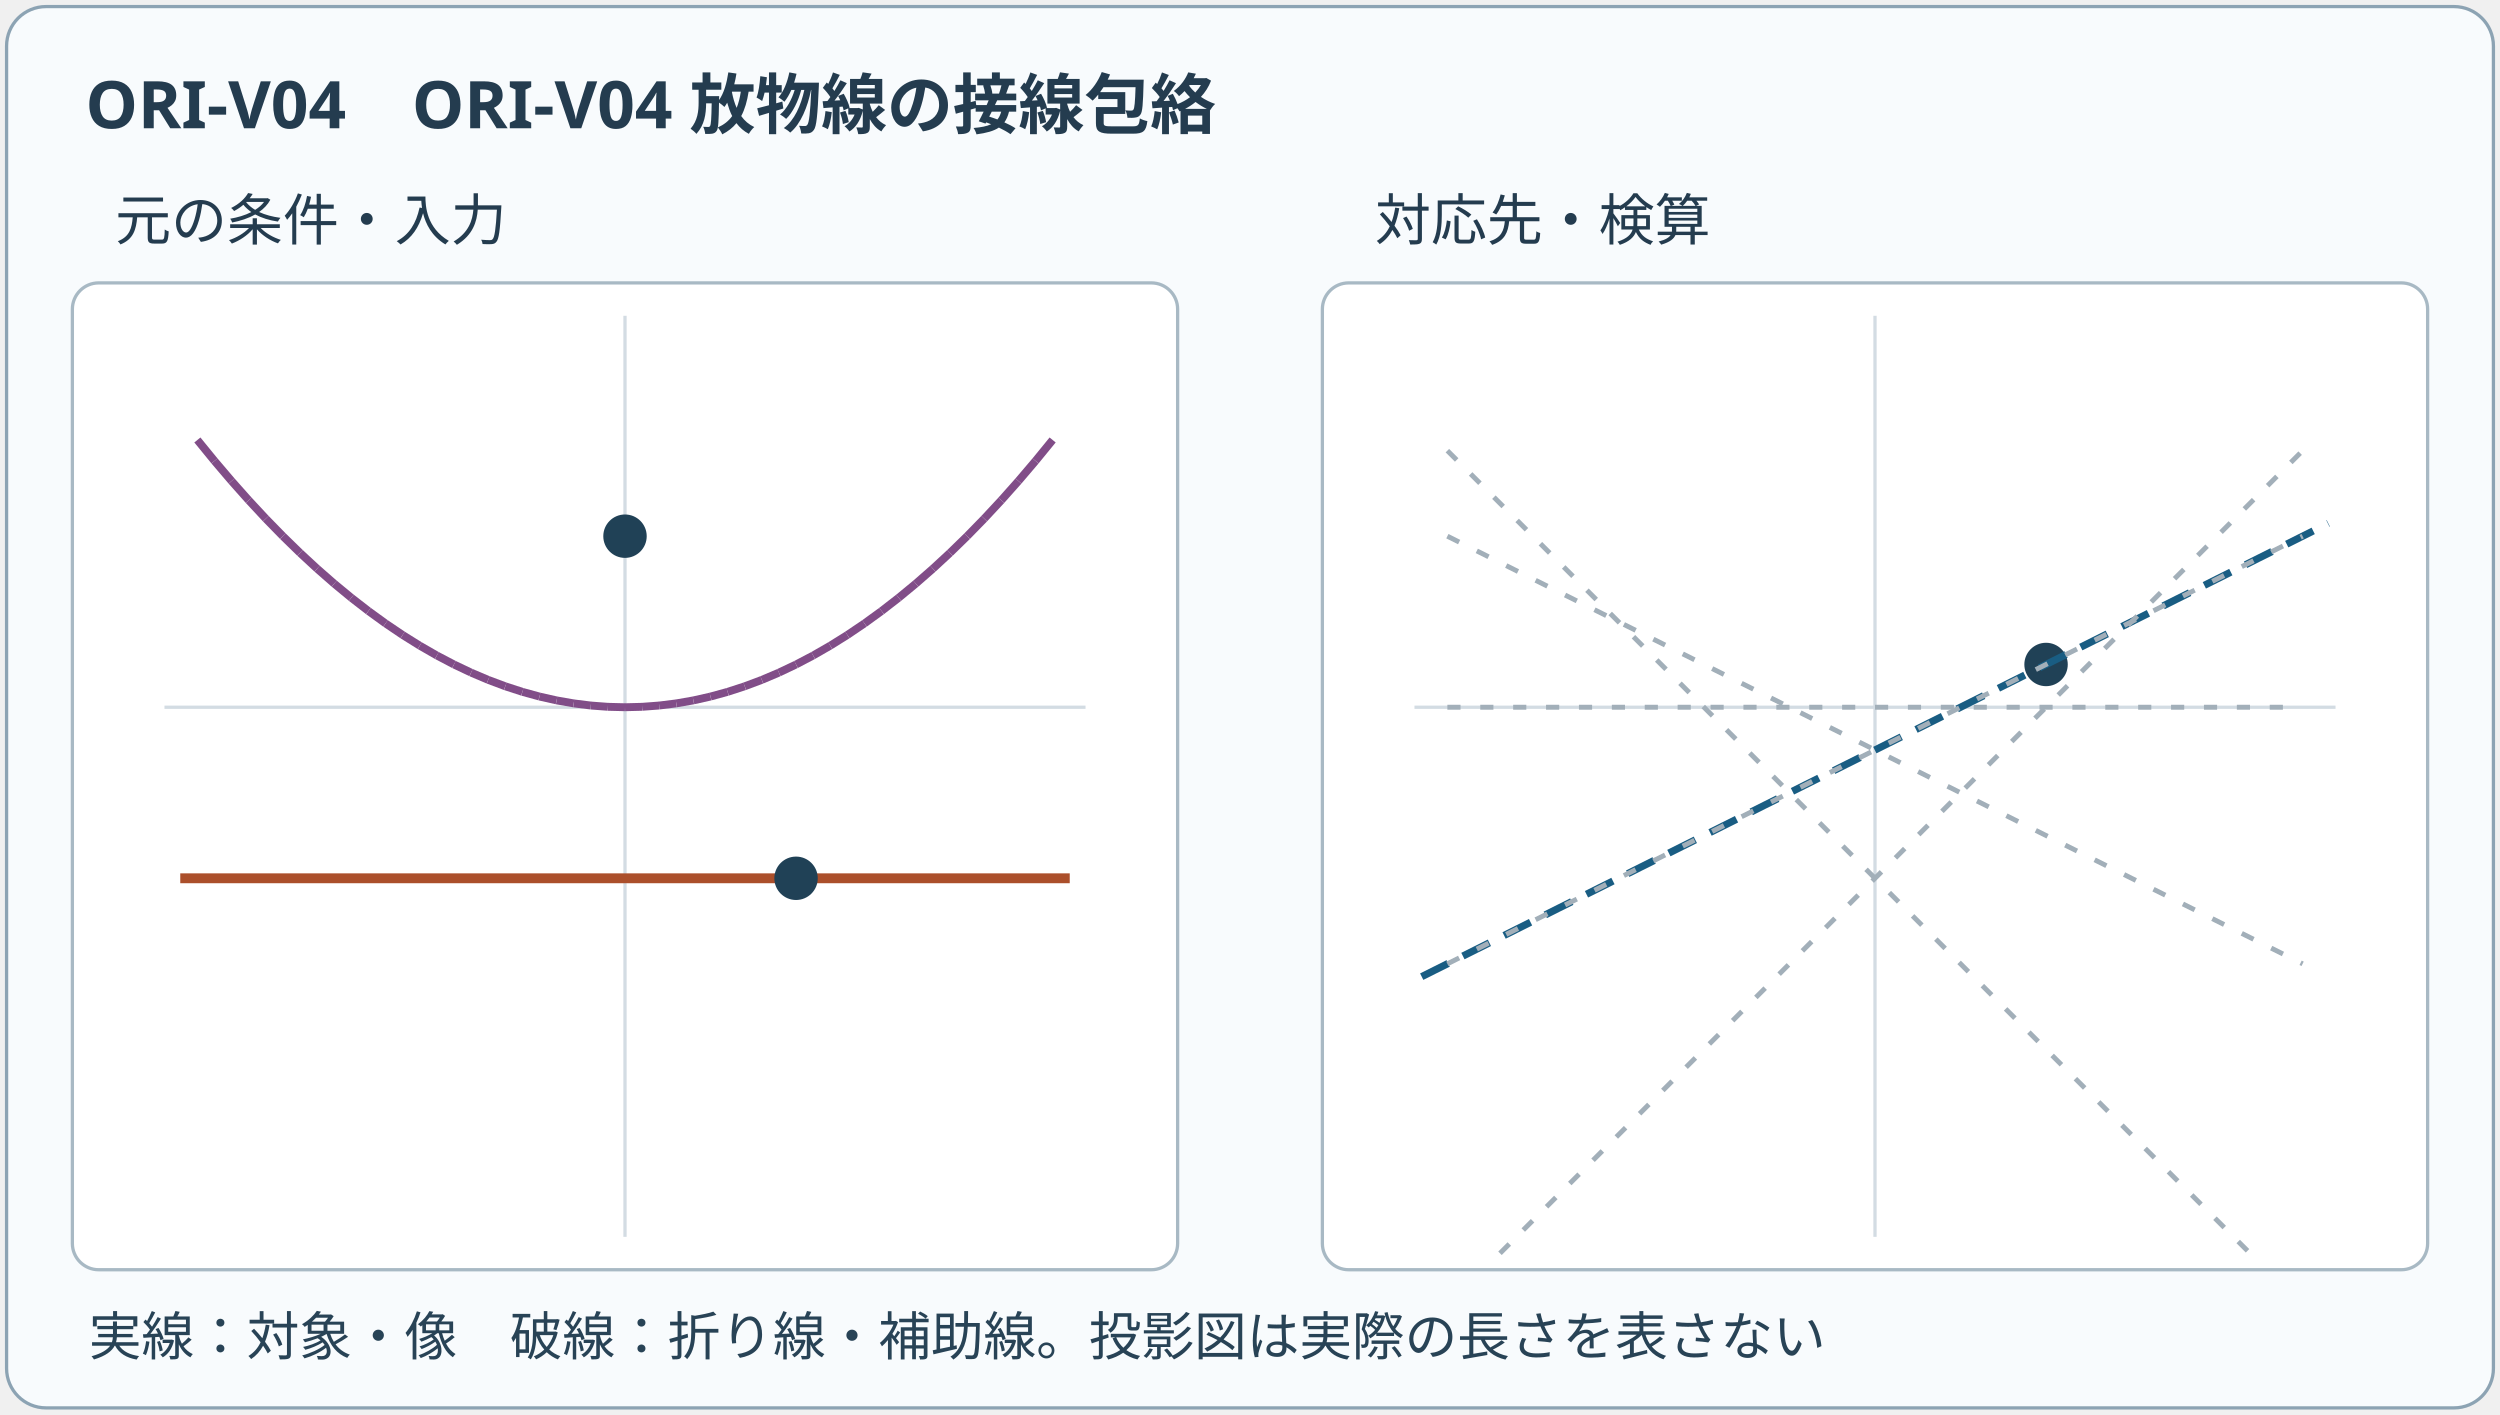
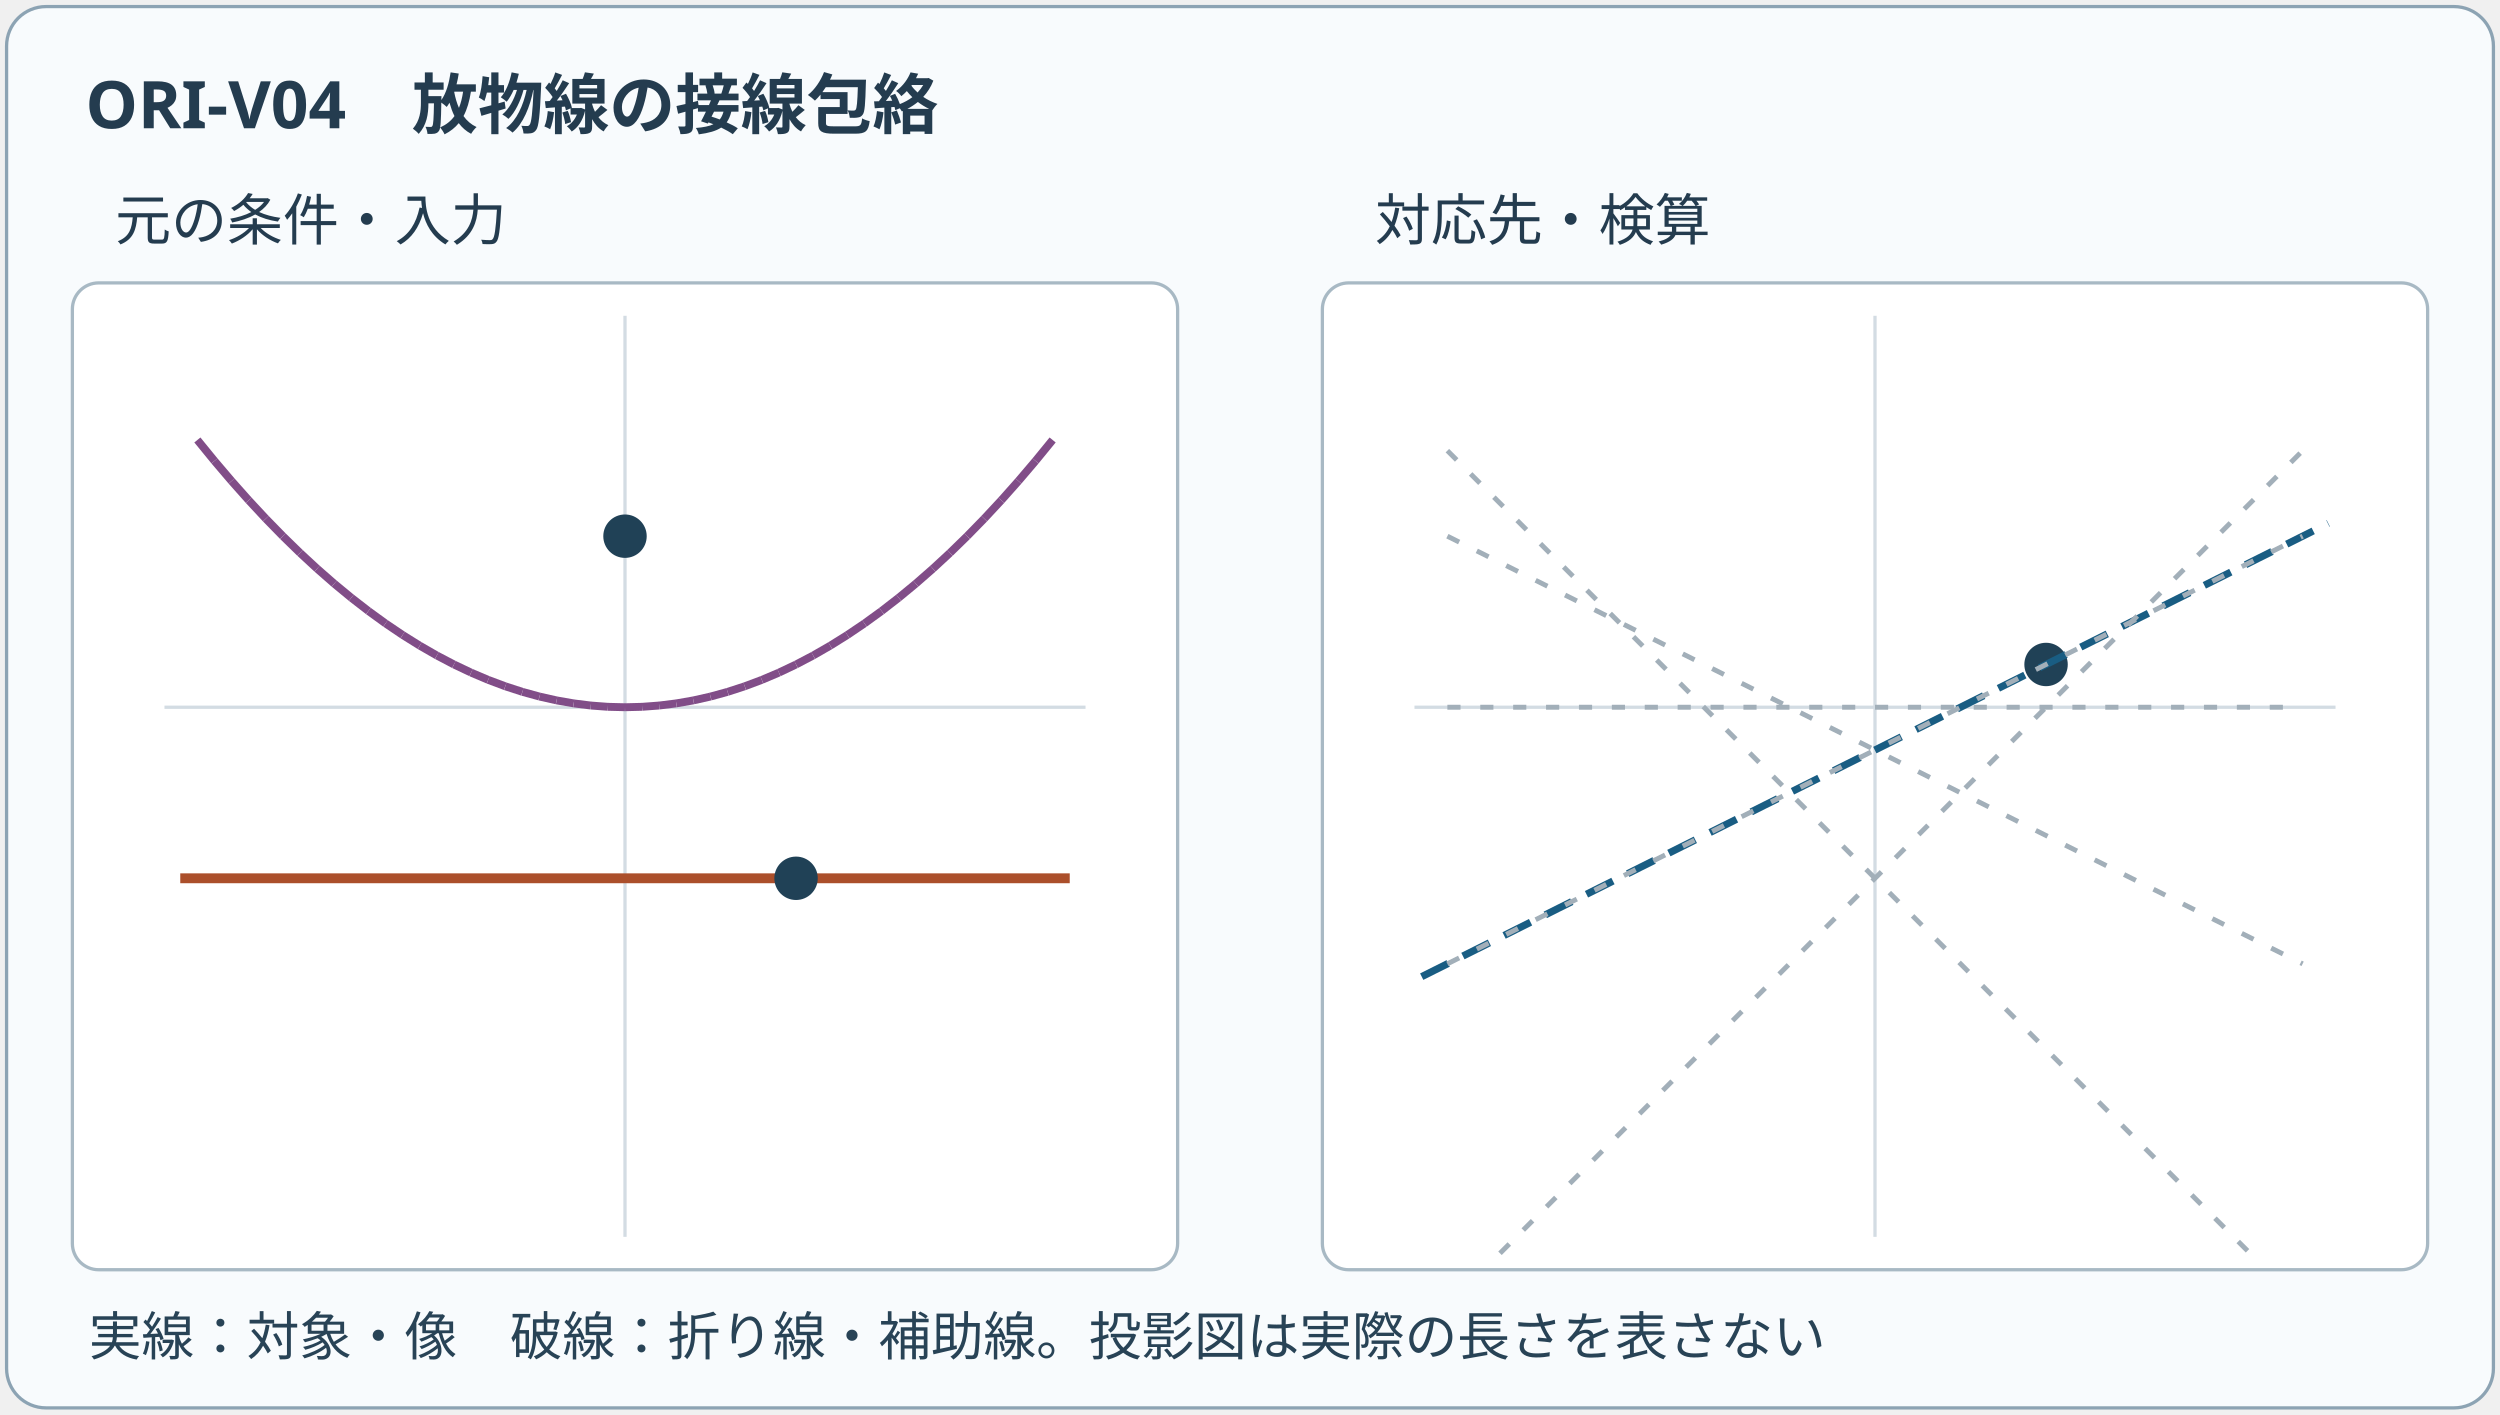
<svg xmlns="http://www.w3.org/2000/svg" viewBox="0 0 760 430" role="img" aria-labelledby="title desc" data-layout-lint="strict">
  <defs>
    <clipPath id="ori-b-left">
      <rect x="24" y="89" width="332" height="294" />
    </clipPath>
    <clipPath id="ori-b-right">
      <rect x="404" y="89" width="332" height="294" />
    </clipPath>
  </defs>
  <rect x="2" y="2" width="756" height="426" rx="12" fill="#f8fbfd" stroke="#8ca3b3" />
  <rect x="22" y="86" width="336" height="300" rx="8" fill="#fff" stroke="#a8b9c4" />
  <rect x="402" y="86" width="336" height="300" rx="8" fill="#fff" stroke="#a8b9c4" />
-   <text x="26" y="39" font-size="20" font-weight="700" font-family="system-ui,sans-serif" fill="#243c4f">ORI-V04　ORI-V04 放物線の接線包絡</text>
+   <text x="26" y="39" font-size="20" font-weight="700" font-family="system-ui,sans-serif" fill="#243c4f">ORI-V04　放物線の接線包絡</text>
  <text x="35" y="73" font-size="17" font-family="system-ui,sans-serif" fill="#243c4f">元の条件・入力</text>
  <text x="418" y="73" font-size="17" font-family="system-ui,sans-serif" fill="#243c4f">対応先・検算</text>
  <g clip-path="url(#ori-b-left)">
    <line x1="50" y1="215" x2="330" y2="215" stroke="#d3dce3" />
    <line x1="190" y1="96" x2="190" y2="376" stroke="#d3dce3" />
    <line x1="54.80" y1="267.00" x2="325.20" y2="267.00" stroke="#ab4f2b" stroke-width="3" />
    <circle cx="190.00" cy="163.00" r="5.5" fill="#204156" stroke="#204156" stroke-width="2.2" />
    <circle cx="242.00" cy="267.00" r="5.5" fill="#204156" stroke="#204156" stroke-width="2.2" />
    <line x1="60.00" y1="133.75" x2="65.20" y2="140.12" stroke="#814d88" stroke-width="2.4" />
    <line x1="65.20" y1="140.12" x2="70.40" y2="146.23" stroke="#814d88" stroke-width="2.4" />
    <line x1="70.40" y1="146.23" x2="75.60" y2="152.08" stroke="#814d88" stroke-width="2.4" />
    <line x1="75.60" y1="152.08" x2="80.80" y2="157.67" stroke="#814d88" stroke-width="2.4" />
    <line x1="80.80" y1="157.67" x2="86.00" y2="163.00" stroke="#814d88" stroke-width="2.4" />
    <line x1="86.00" y1="163.00" x2="91.20" y2="168.07" stroke="#814d88" stroke-width="2.4" />
    <line x1="91.20" y1="168.07" x2="96.40" y2="172.88" stroke="#814d88" stroke-width="2.4" />
    <line x1="96.40" y1="172.88" x2="101.60" y2="177.43" stroke="#814d88" stroke-width="2.4" />
    <line x1="101.60" y1="177.43" x2="106.80" y2="181.72" stroke="#814d88" stroke-width="2.4" />
    <line x1="106.80" y1="181.72" x2="112.00" y2="185.75" stroke="#814d88" stroke-width="2.4" />
    <line x1="112.00" y1="185.75" x2="117.20" y2="189.52" stroke="#814d88" stroke-width="2.4" />
    <line x1="117.20" y1="189.52" x2="122.40" y2="193.03" stroke="#814d88" stroke-width="2.4" />
    <line x1="122.40" y1="193.03" x2="127.60" y2="196.28" stroke="#814d88" stroke-width="2.4" />
    <line x1="127.60" y1="196.28" x2="132.80" y2="199.27" stroke="#814d88" stroke-width="2.4" />
    <line x1="132.80" y1="199.27" x2="138.00" y2="202.00" stroke="#814d88" stroke-width="2.4" />
    <line x1="138.00" y1="202.00" x2="143.20" y2="204.47" stroke="#814d88" stroke-width="2.4" />
    <line x1="143.20" y1="204.47" x2="148.40" y2="206.68" stroke="#814d88" stroke-width="2.4" />
    <line x1="148.40" y1="206.68" x2="153.60" y2="208.63" stroke="#814d88" stroke-width="2.4" />
    <line x1="153.60" y1="208.63" x2="158.80" y2="210.32" stroke="#814d88" stroke-width="2.4" />
    <line x1="158.80" y1="210.32" x2="164.00" y2="211.75" stroke="#814d88" stroke-width="2.4" />
    <line x1="164.00" y1="211.75" x2="169.20" y2="212.92" stroke="#814d88" stroke-width="2.4" />
    <line x1="169.20" y1="212.92" x2="174.40" y2="213.83" stroke="#814d88" stroke-width="2.4" />
    <line x1="174.40" y1="213.83" x2="179.60" y2="214.48" stroke="#814d88" stroke-width="2.4" />
    <line x1="179.60" y1="214.48" x2="184.80" y2="214.87" stroke="#814d88" stroke-width="2.4" />
    <line x1="184.80" y1="214.87" x2="190.00" y2="215.00" stroke="#814d88" stroke-width="2.4" />
    <line x1="190.00" y1="215.00" x2="195.20" y2="214.87" stroke="#814d88" stroke-width="2.4" />
    <line x1="195.20" y1="214.87" x2="200.40" y2="214.48" stroke="#814d88" stroke-width="2.4" />
    <line x1="200.40" y1="214.48" x2="205.60" y2="213.83" stroke="#814d88" stroke-width="2.4" />
    <line x1="205.60" y1="213.83" x2="210.80" y2="212.92" stroke="#814d88" stroke-width="2.4" />
    <line x1="210.80" y1="212.92" x2="216.00" y2="211.75" stroke="#814d88" stroke-width="2.4" />
    <line x1="216.00" y1="211.75" x2="221.20" y2="210.32" stroke="#814d88" stroke-width="2.4" />
    <line x1="221.20" y1="210.32" x2="226.40" y2="208.63" stroke="#814d88" stroke-width="2.4" />
    <line x1="226.40" y1="208.63" x2="231.60" y2="206.68" stroke="#814d88" stroke-width="2.4" />
    <line x1="231.60" y1="206.68" x2="236.80" y2="204.47" stroke="#814d88" stroke-width="2.4" />
    <line x1="236.80" y1="204.47" x2="242.00" y2="202.00" stroke="#814d88" stroke-width="2.4" />
    <line x1="242.00" y1="202.00" x2="247.20" y2="199.27" stroke="#814d88" stroke-width="2.4" />
    <line x1="247.20" y1="199.27" x2="252.40" y2="196.28" stroke="#814d88" stroke-width="2.4" />
    <line x1="252.40" y1="196.28" x2="257.60" y2="193.03" stroke="#814d88" stroke-width="2.4" />
    <line x1="257.60" y1="193.03" x2="262.80" y2="189.52" stroke="#814d88" stroke-width="2.4" />
    <line x1="262.80" y1="189.52" x2="268.00" y2="185.75" stroke="#814d88" stroke-width="2.4" />
    <line x1="268.00" y1="185.75" x2="273.20" y2="181.72" stroke="#814d88" stroke-width="2.4" />
    <line x1="273.20" y1="181.72" x2="278.40" y2="177.43" stroke="#814d88" stroke-width="2.4" />
    <line x1="278.40" y1="177.43" x2="283.60" y2="172.88" stroke="#814d88" stroke-width="2.4" />
    <line x1="283.60" y1="172.88" x2="288.80" y2="168.07" stroke="#814d88" stroke-width="2.4" />
    <line x1="288.80" y1="168.07" x2="294.00" y2="163.00" stroke="#814d88" stroke-width="2.4" />
    <line x1="294.00" y1="163.00" x2="299.20" y2="157.67" stroke="#814d88" stroke-width="2.4" />
    <line x1="299.20" y1="157.67" x2="304.40" y2="152.08" stroke="#814d88" stroke-width="2.4" />
    <line x1="304.40" y1="152.08" x2="309.60" y2="146.23" stroke="#814d88" stroke-width="2.4" />
    <line x1="309.60" y1="146.23" x2="314.80" y2="140.12" stroke="#814d88" stroke-width="2.4" />
    <line x1="314.80" y1="140.12" x2="320.00" y2="133.75" stroke="#814d88" stroke-width="2.4" />
  </g>
  <g clip-path="url(#ori-b-right)">
    <line x1="430" y1="215" x2="710" y2="215" stroke="#d3dce3" />
    <line x1="570" y1="96" x2="570" y2="376" stroke="#d3dce3" />
    <circle cx="622.00" cy="202.00" r="5.5" fill="#204156" stroke="#204156" stroke-width="2.2" />
    <line x1="432.20" y1="296.90" x2="707.80" y2="159.10" stroke="#195d83" stroke-width="2.2" stroke-dasharray="9 5" />
    <line x1="440.00" y1="137.00" x2="684.00" y2="381.00" stroke="#a2afb9" stroke-width="1.5" stroke-dasharray="4 6" />
    <line x1="440.00" y1="163.00" x2="700.00" y2="293.00" stroke="#a2afb9" stroke-width="1.5" stroke-dasharray="4 6" />
    <line x1="440.00" y1="215.00" x2="700.00" y2="215.00" stroke="#a2afb9" stroke-width="1.5" stroke-dasharray="4 6" />
    <line x1="440.00" y1="293.00" x2="700.00" y2="163.00" stroke="#a2afb9" stroke-width="1.5" stroke-dasharray="4 6" />
    <line x1="456.00" y1="381.00" x2="700.00" y2="137.00" stroke="#a2afb9" stroke-width="1.5" stroke-dasharray="4 6" />
  </g>
  <text x="27" y="412" font-family="system-ui,sans-serif" font-size="16" fill="#284356">実線：対象・像　破線：折り線・補助線。投影図は実際の長さを表さない</text>
</svg>
